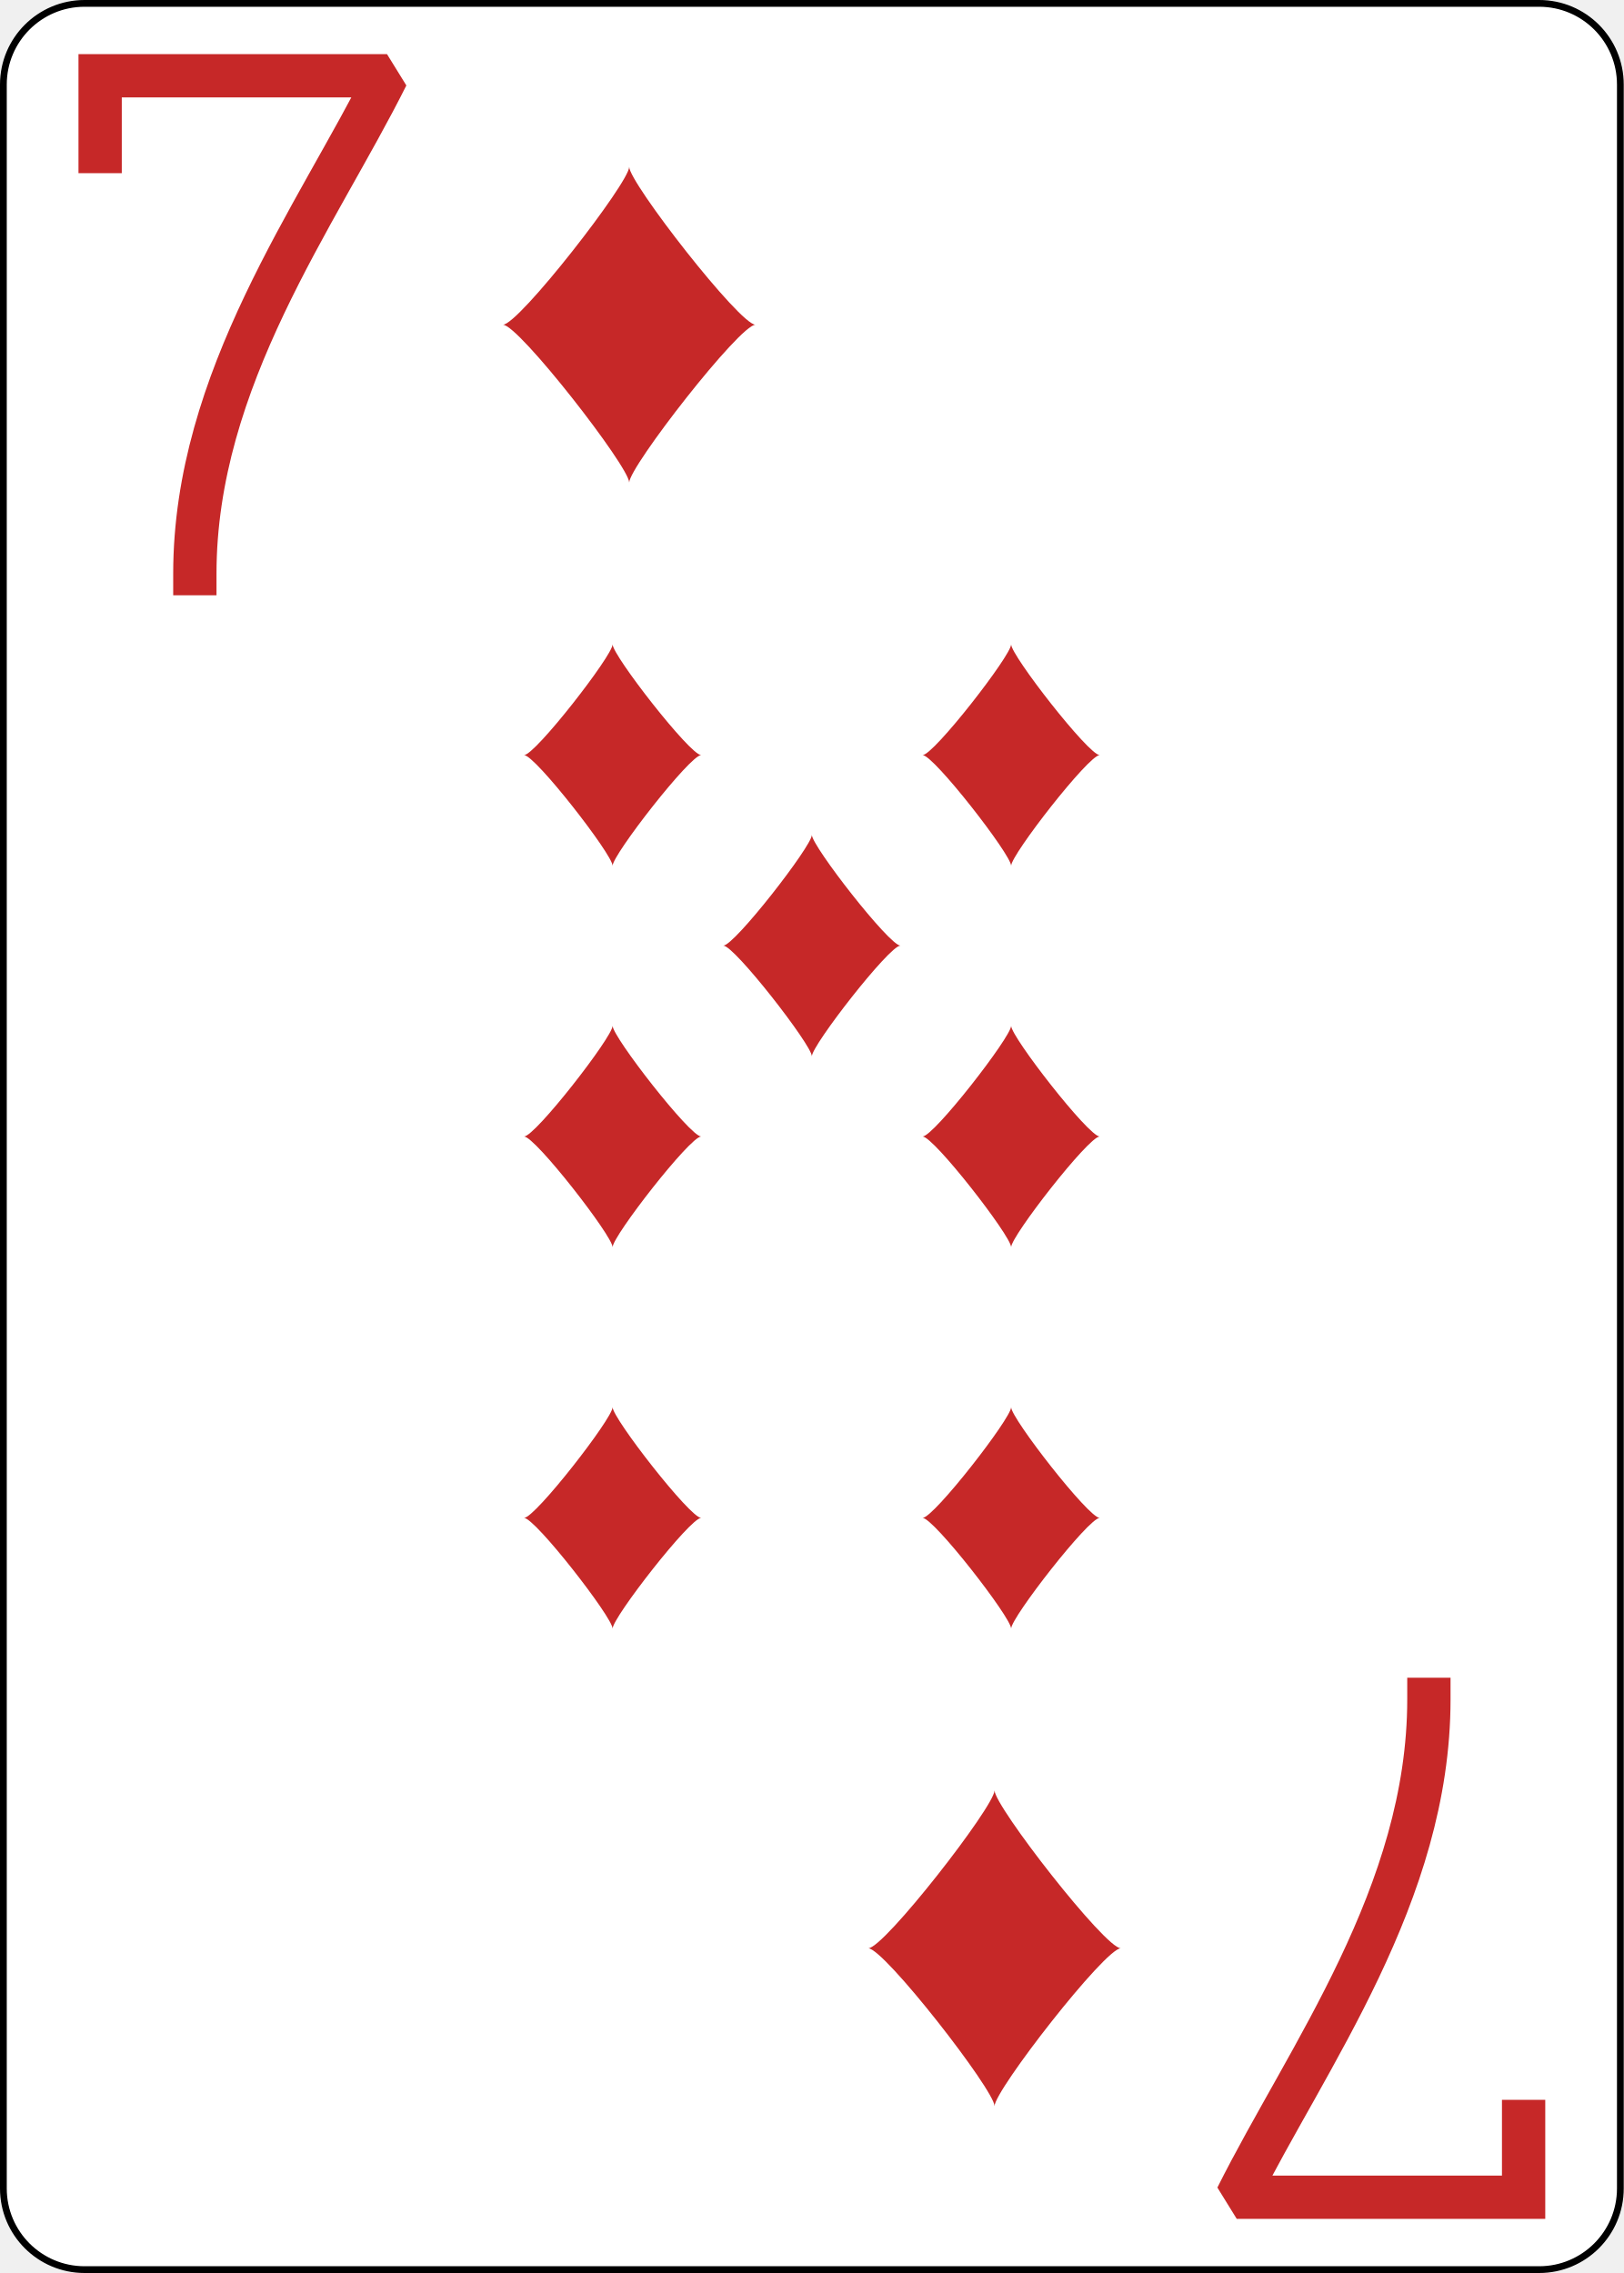
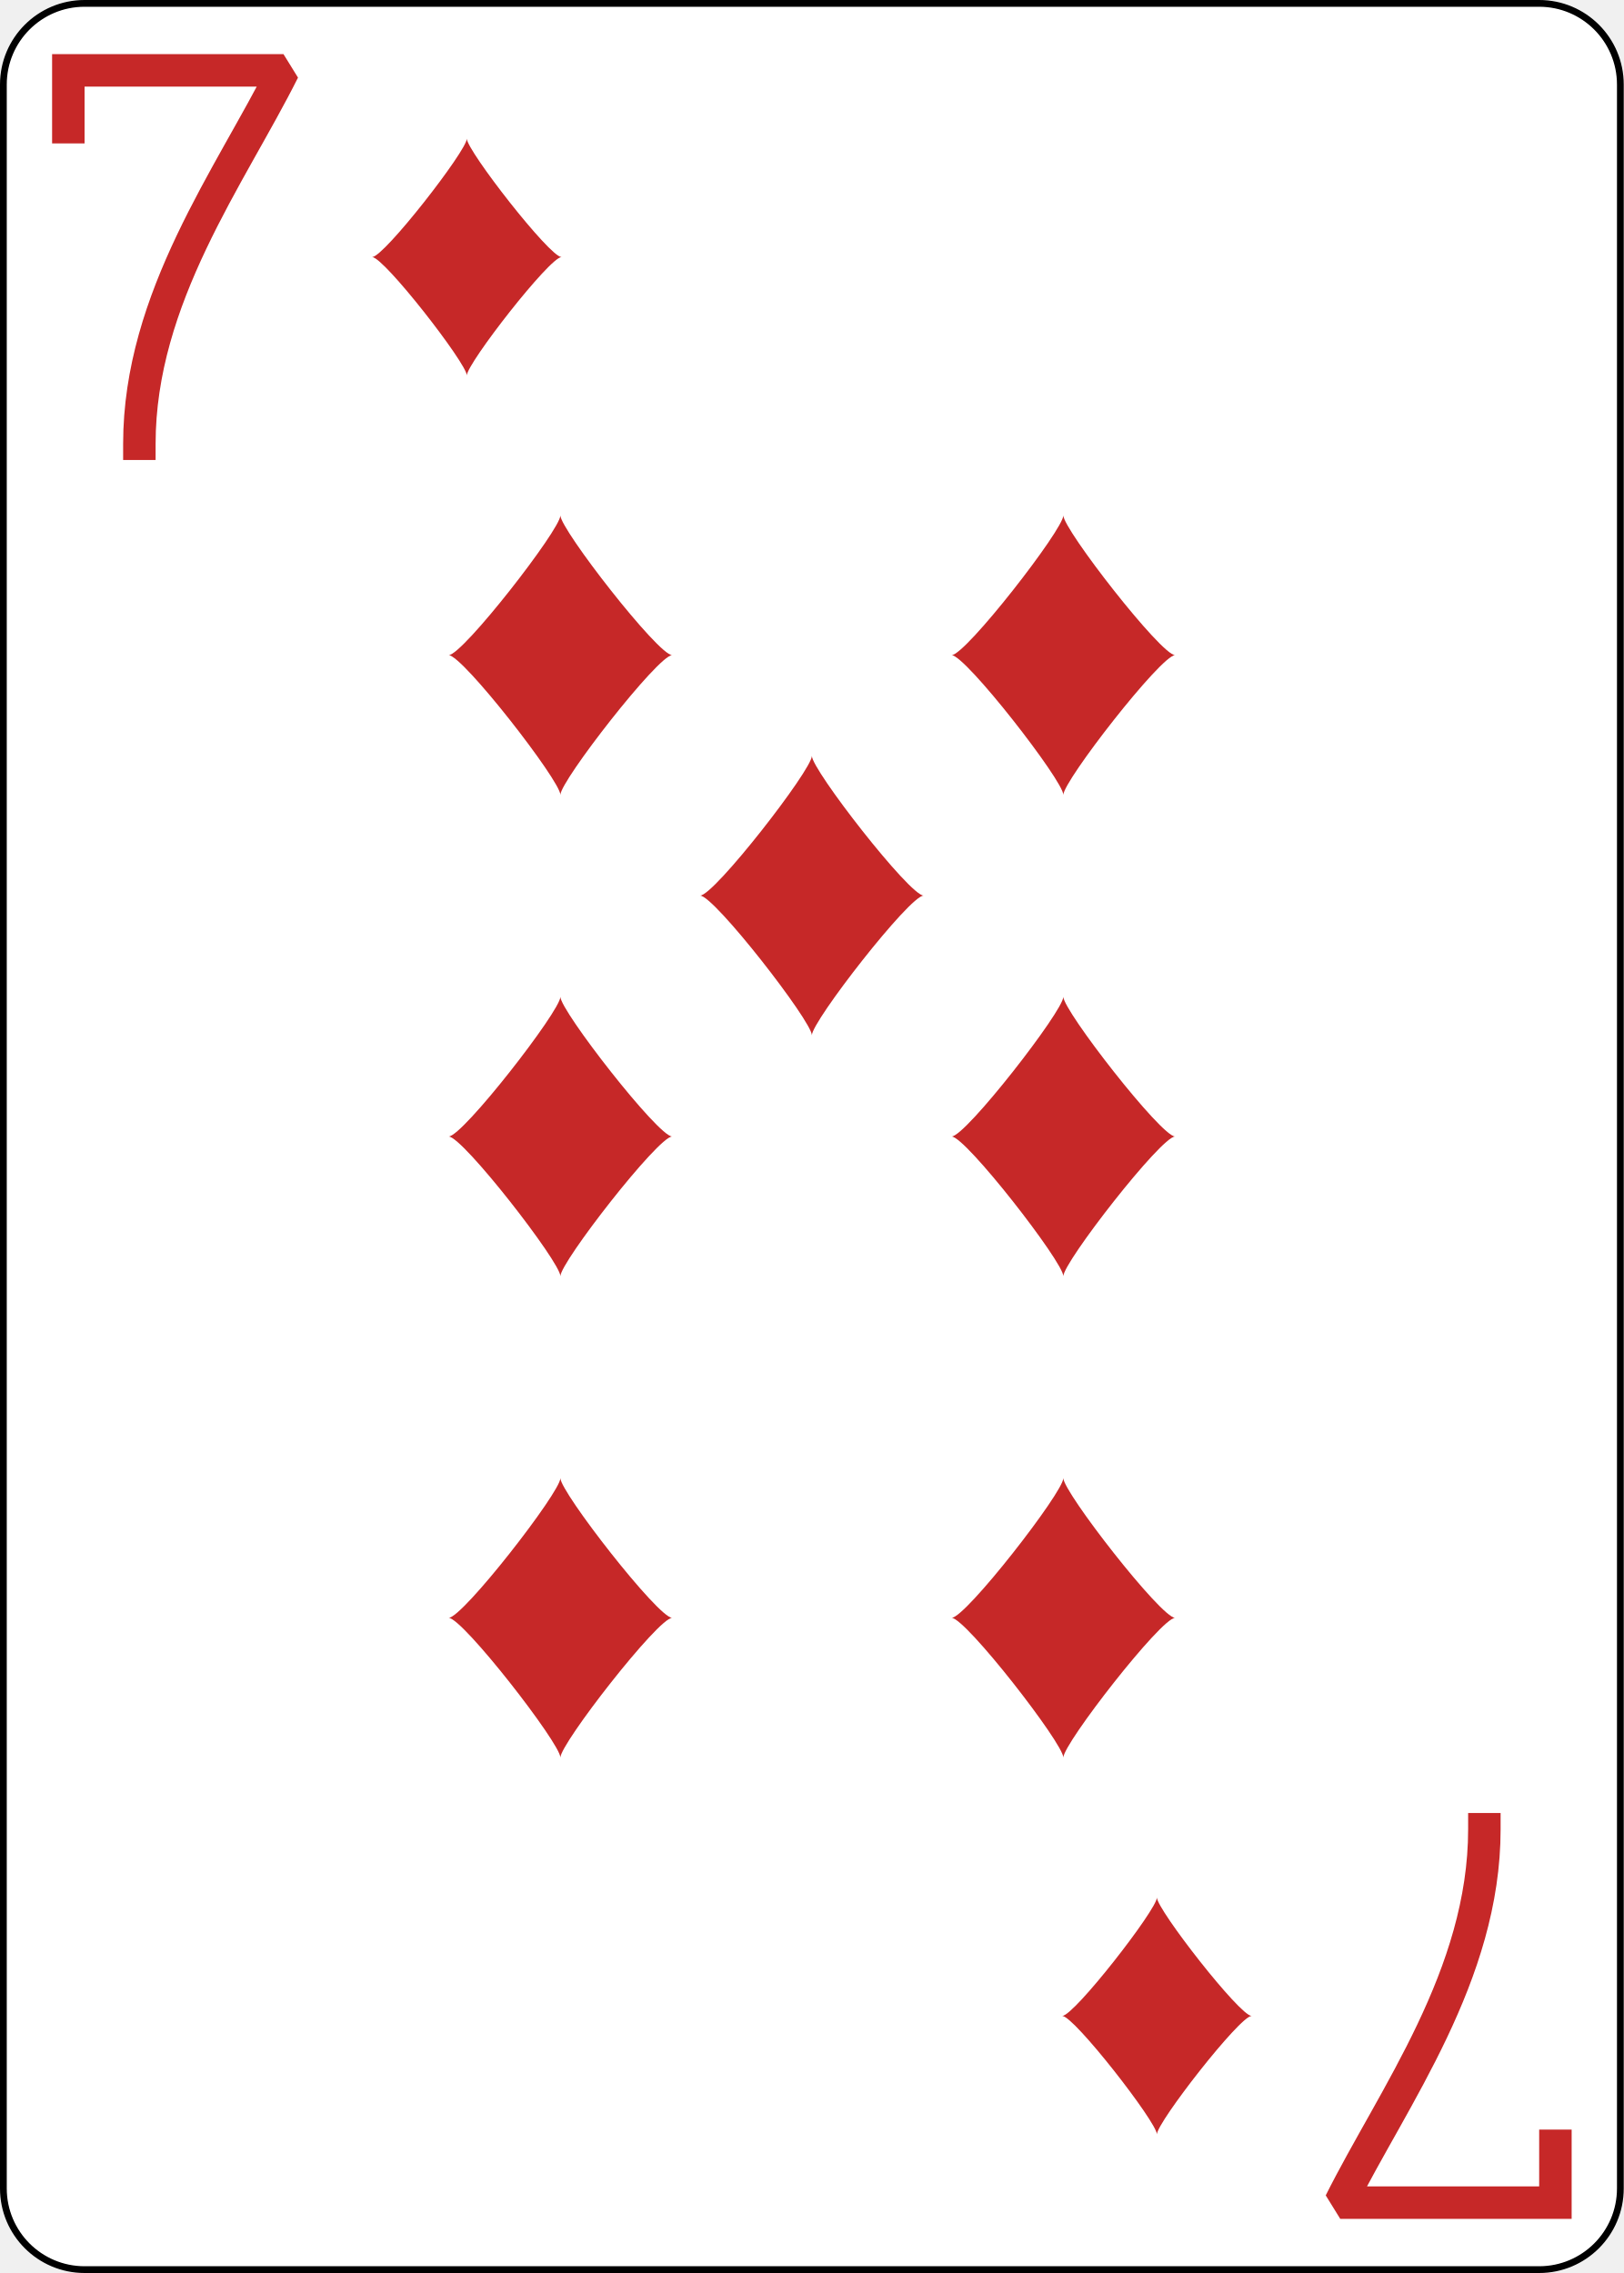
<svg xmlns="http://www.w3.org/2000/svg" xmlns:xlink="http://www.w3.org/1999/xlink" width="240" height="336" class="card" preserveAspectRatio="none" viewBox="-120 -168 240 336">
  <symbol id="b" preserveAspectRatio="xMinYMid" viewBox="-600 -600 1200 1200">
    <path fill="#c62828" d="M-400 0C-350 0 0-450 0-500 0-450 350 0 400 0 350 0 0 450 0 500 0 450-350 0-400 0" />
  </symbol>
  <symbol id="a" preserveAspectRatio="xMinYMid" viewBox="-500 -500 1000 1000">
    <path fill="none" stroke="#c62828" stroke-linecap="square" stroke-miterlimit="1.5" stroke-width="80" d="M-265-320v-140h530C135-200-90 100-90 460" />
  </symbol>
  <rect width="239" height="335" x="-119.5" y="-167.5" fill="#fff" stroke="#000" rx="12" ry="12" />
-   <use xlink:href="#a" height="80" x="-124" y="-160" />
-   <use xlink:href="#b" height="56" x="-55" y="-148" />
-   <g transform="scale(0.561)">
+   <use xlink:href="#a" height="60" x="-124" y="-160" />
+   <use xlink:href="#b" height="42" x="-72" y="-151" />
+   <g transform="scale(0.708)">
    <use xlink:href="#b" height="70" x="-87.5" y="-135.5" />
    <use xlink:href="#b" height="70" x="17.5" y="-135.5" />
    <use xlink:href="#b" height="70" x="-87.5" y="-35" />
    <use xlink:href="#b" height="70" x="17.5" y="-35" />
    <use xlink:href="#b" height="70" x="-35" y="-85.3" />
  </g>
  <g transform="rotate(180)">
-     <use xlink:href="#a" height="80" x="-124" y="-160" />
-     <use xlink:href="#b" height="56" x="-55" y="-148" />
-     <g transform="scale(0.561)">
+     <use xlink:href="#a" height="60" x="-124" y="-160" />
+     <use xlink:href="#b" height="42" x="-72" y="-151" />
+     <g transform="scale(0.708)">
      <use xlink:href="#b" height="70" x="-87.5" y="-135.5" />
      <use xlink:href="#b" height="70" x="17.5" y="-135.5" />
    </g>
  </g>
</svg>
